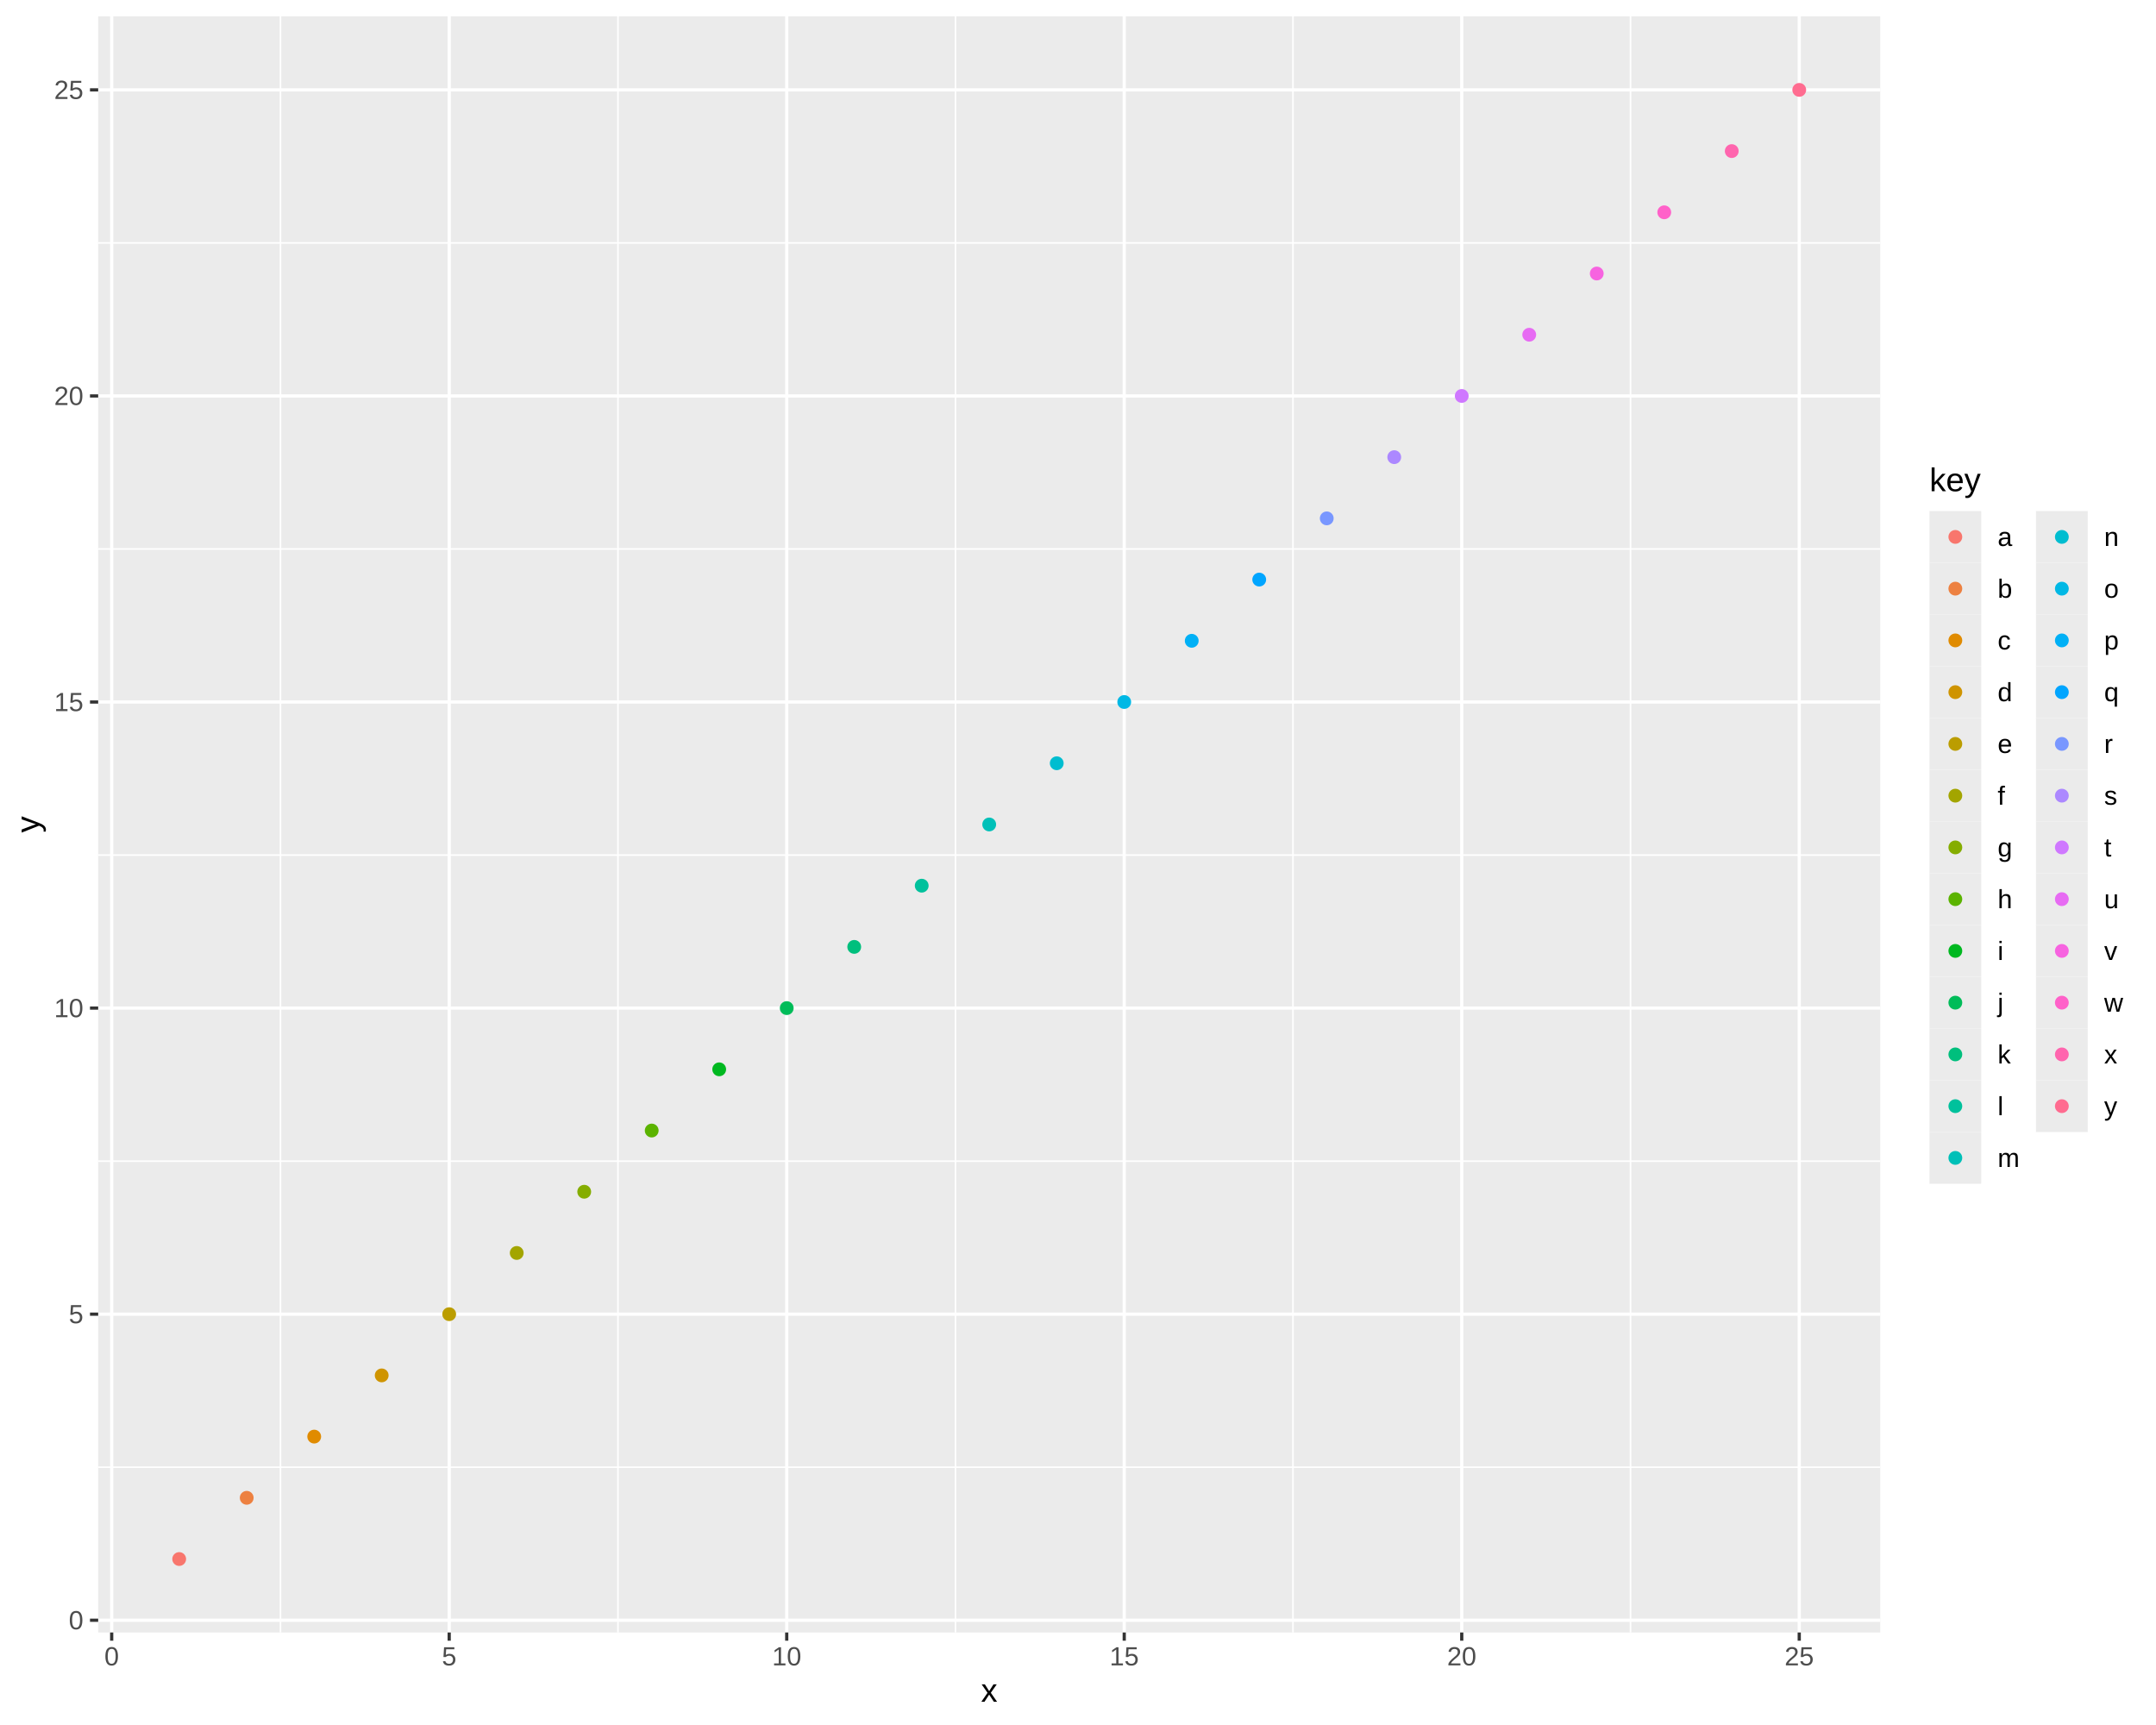
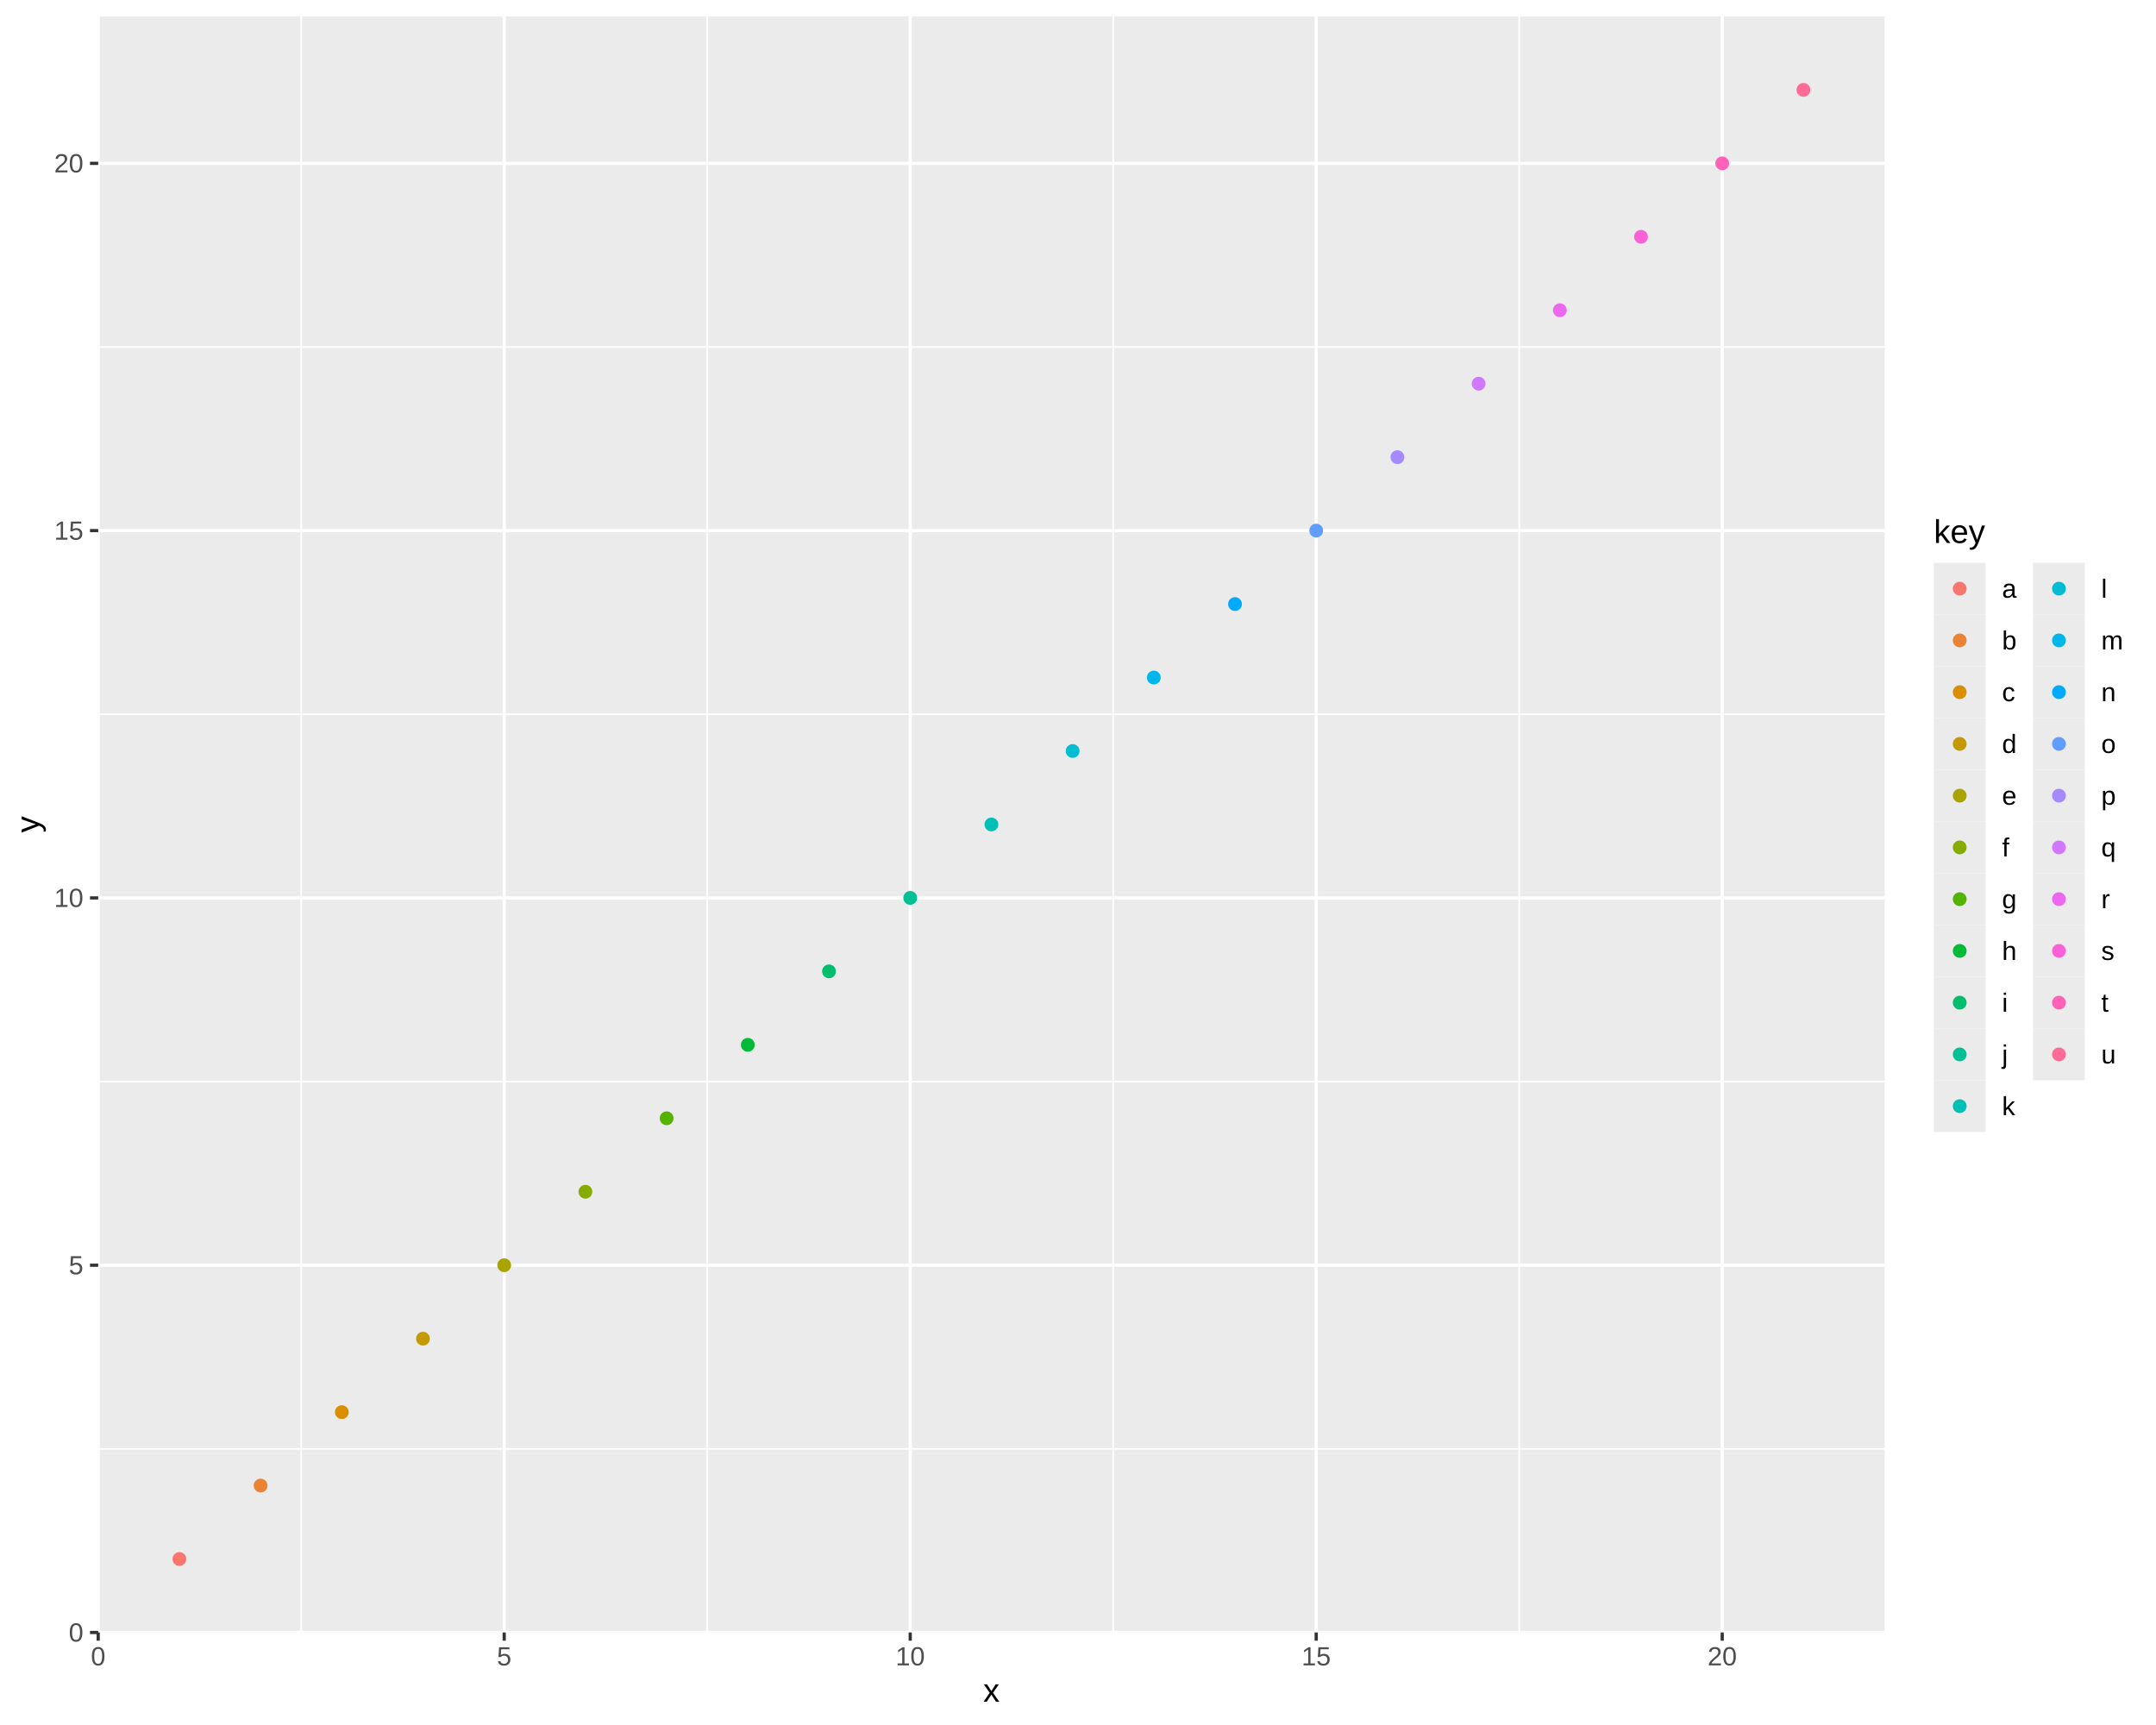
<svg xmlns="http://www.w3.org/2000/svg" width="720.00pt" height="576.00pt" viewBox="0 0 720.00 576.00" stroke-linecap="round" stroke-linejoin="round" stroke-miterlimit="10.00">
  <defs>
    <clipPath id="cpMC4wMHw3MjAuMDB8MC4wMHw1NzYuMDA=">
      <rect x="0.00" y="0.00" width="720.00" height="576.00" />
    </clipPath>
  </defs>
  <g clip-path="url(#cpMC4wMHw3MjAuMDB8MC4wMHw1NzYuMDA=)">
    <rect x="0.00" y="0.00" width="720.00" height="576.00" style="stroke-width: 1.07; stroke: #FFFFFF; fill: #FFFFFF;" />
  </g>
  <defs>
-     <clipPath id="cpMzIuNzl8NjI3LjkxfDUuNDh8NTQ1LjEx">
-       <rect x="32.79" y="5.48" width="595.12" height="539.63" />
+     <clipPath id="cpMzIuNzl8NjI5LjM4fDUuNDh8NTQ1LjEx">
+       <rect x="32.79" y="5.48" width="596.58" height="539.63" />
    </clipPath>
  </defs>
-   <g clip-path="url(#cpMzIuNzl8NjI3LjkxfDUuNDh8NTQ1LjEx)">
-     <rect x="32.79" y="5.48" width="595.12" height="539.63" style="stroke-width: 1.07; stroke: none; fill: #EBEBEB;" />
-     <polyline points="32.79,489.92 627.91,489.92 " style="stroke-width: 0.53; stroke: #FFFFFF; stroke-linecap: butt; fill: none;" />
-     <polyline points="32.79,387.72 627.91,387.72 " style="stroke-width: 0.53; stroke: #FFFFFF; stroke-linecap: butt; fill: none;" />
-     <polyline points="32.79,285.52 627.91,285.52 " style="stroke-width: 0.53; stroke: #FFFFFF; stroke-linecap: butt; fill: none;" />
-     <polyline points="32.79,183.31 627.91,183.31 " style="stroke-width: 0.53; stroke: #FFFFFF; stroke-linecap: butt; fill: none;" />
-     <polyline points="32.79,81.11 627.91,81.11 " style="stroke-width: 0.53; stroke: #FFFFFF; stroke-linecap: butt; fill: none;" />
-     <polyline points="93.66,545.11 93.66,5.48 " style="stroke-width: 0.53; stroke: #FFFFFF; stroke-linecap: butt; fill: none;" />
-     <polyline points="206.37,545.11 206.37,5.48 " style="stroke-width: 0.53; stroke: #FFFFFF; stroke-linecap: butt; fill: none;" />
-     <polyline points="319.08,545.11 319.08,5.48 " style="stroke-width: 0.53; stroke: #FFFFFF; stroke-linecap: butt; fill: none;" />
-     <polyline points="431.79,545.11 431.79,5.48 " style="stroke-width: 0.53; stroke: #FFFFFF; stroke-linecap: butt; fill: none;" />
-     <polyline points="544.51,545.11 544.51,5.48 " style="stroke-width: 0.53; stroke: #FFFFFF; stroke-linecap: butt; fill: none;" />
-     <polyline points="32.79,541.02 627.91,541.02 " style="stroke-width: 1.07; stroke: #FFFFFF; stroke-linecap: butt; fill: none;" />
-     <polyline points="32.79,438.82 627.91,438.82 " style="stroke-width: 1.07; stroke: #FFFFFF; stroke-linecap: butt; fill: none;" />
-     <polyline points="32.79,336.62 627.91,336.62 " style="stroke-width: 1.07; stroke: #FFFFFF; stroke-linecap: butt; fill: none;" />
-     <polyline points="32.79,234.41 627.91,234.41 " style="stroke-width: 1.07; stroke: #FFFFFF; stroke-linecap: butt; fill: none;" />
-     <polyline points="32.79,132.21 627.91,132.21 " style="stroke-width: 1.07; stroke: #FFFFFF; stroke-linecap: butt; fill: none;" />
-     <polyline points="32.79,30.01 627.91,30.01 " style="stroke-width: 1.07; stroke: #FFFFFF; stroke-linecap: butt; fill: none;" />
-     <polyline points="37.30,545.11 37.30,5.48 " style="stroke-width: 1.07; stroke: #FFFFFF; stroke-linecap: butt; fill: none;" />
-     <polyline points="150.01,545.11 150.01,5.48 " style="stroke-width: 1.07; stroke: #FFFFFF; stroke-linecap: butt; fill: none;" />
-     <polyline points="262.73,545.11 262.73,5.48 " style="stroke-width: 1.07; stroke: #FFFFFF; stroke-linecap: butt; fill: none;" />
-     <polyline points="375.44,545.11 375.44,5.48 " style="stroke-width: 1.07; stroke: #FFFFFF; stroke-linecap: butt; fill: none;" />
-     <polyline points="488.15,545.11 488.15,5.48 " style="stroke-width: 1.07; stroke: #FFFFFF; stroke-linecap: butt; fill: none;" />
-     <polyline points="600.86,545.11 600.86,5.48 " style="stroke-width: 1.07; stroke: #FFFFFF; stroke-linecap: butt; fill: none;" />
-     <circle cx="59.84" cy="520.58" r="1.95" style="stroke-width: 0.71; stroke: #F8766D; fill: #F8766D;" />
-     <circle cx="82.39" cy="500.14" r="1.95" style="stroke-width: 0.71; stroke: #ED8141; fill: #ED8141;" />
-     <circle cx="104.93" cy="479.70" r="1.95" style="stroke-width: 0.71; stroke: #E08B00; fill: #E08B00;" />
-     <circle cx="127.47" cy="459.26" r="1.95" style="stroke-width: 0.71; stroke: #CF9400; fill: #CF9400;" />
-     <circle cx="150.01" cy="438.82" r="1.95" style="stroke-width: 0.71; stroke: #BB9D00; fill: #BB9D00;" />
-     <circle cx="172.56" cy="418.38" r="1.95" style="stroke-width: 0.71; stroke: #A3A500; fill: #A3A500;" />
-     <circle cx="195.10" cy="397.94" r="1.95" style="stroke-width: 0.71; stroke: #85AD00; fill: #85AD00;" />
-     <circle cx="217.64" cy="377.50" r="1.95" style="stroke-width: 0.71; stroke: #5BB300; fill: #5BB300;" />
-     <circle cx="240.18" cy="357.06" r="1.95" style="stroke-width: 0.71; stroke: #00B820; fill: #00B820;" />
-     <circle cx="262.73" cy="336.62" r="1.95" style="stroke-width: 0.71; stroke: #00BC59; fill: #00BC59;" />
-     <circle cx="285.27" cy="316.18" r="1.95" style="stroke-width: 0.71; stroke: #00BF7D; fill: #00BF7D;" />
-     <circle cx="307.81" cy="295.74" r="1.95" style="stroke-width: 0.71; stroke: #00C19C; fill: #00C19C;" />
-     <circle cx="330.35" cy="275.30" r="1.95" style="stroke-width: 0.71; stroke: #00C0B8; fill: #00C0B8;" />
-     <circle cx="352.90" cy="254.86" r="1.95" style="stroke-width: 0.71; stroke: #00BDD0; fill: #00BDD0;" />
-     <circle cx="375.44" cy="234.41" r="1.95" style="stroke-width: 0.71; stroke: #00B8E5; fill: #00B8E5;" />
-     <circle cx="397.98" cy="213.97" r="1.95" style="stroke-width: 0.71; stroke: #00B0F6; fill: #00B0F6;" />
-     <circle cx="420.52" cy="193.53" r="1.95" style="stroke-width: 0.71; stroke: #00A5FF; fill: #00A5FF;" />
-     <circle cx="443.07" cy="173.09" r="1.95" style="stroke-width: 0.71; stroke: #7997FF; fill: #7997FF;" />
-     <circle cx="465.61" cy="152.65" r="1.95" style="stroke-width: 0.71; stroke: #AC88FF; fill: #AC88FF;" />
-     <circle cx="488.15" cy="132.21" r="1.95" style="stroke-width: 0.71; stroke: #CF78FF; fill: #CF78FF;" />
-     <circle cx="510.69" cy="111.77" r="1.95" style="stroke-width: 0.71; stroke: #E76BF3; fill: #E76BF3;" />
-     <circle cx="533.24" cy="91.33" r="1.95" style="stroke-width: 0.71; stroke: #F763E0; fill: #F763E0;" />
-     <circle cx="555.78" cy="70.89" r="1.95" style="stroke-width: 0.71; stroke: #FF61C9; fill: #FF61C9;" />
-     <circle cx="578.32" cy="50.45" r="1.95" style="stroke-width: 0.71; stroke: #FF65AE; fill: #FF65AE;" />
-     <circle cx="600.86" cy="30.01" r="1.95" style="stroke-width: 0.71; stroke: #FF6C90; fill: #FF6C90;" />
+   <g clip-path="url(#cpMzIuNzl8NjI5LjM4fDUuNDh8NTQ1LjEx)">
+     <rect x="32.79" y="5.48" width="596.58" height="539.63" style="stroke-width: 1.07; stroke: none; fill: #EBEBEB;" />
+     <polyline points="32.79,483.79 629.38,483.79 " style="stroke-width: 0.53; stroke: #FFFFFF; stroke-linecap: butt; fill: none;" />
+     <polyline points="32.79,361.15 629.38,361.15 " style="stroke-width: 0.53; stroke: #FFFFFF; stroke-linecap: butt; fill: none;" />
+     <polyline points="32.79,238.50 629.38,238.50 " style="stroke-width: 0.53; stroke: #FFFFFF; stroke-linecap: butt; fill: none;" />
+     <polyline points="32.79,115.86 629.38,115.86 " style="stroke-width: 0.53; stroke: #FFFFFF; stroke-linecap: butt; fill: none;" />
+     <polyline points="100.59,545.11 100.59,5.48 " style="stroke-width: 0.53; stroke: #FFFFFF; stroke-linecap: butt; fill: none;" />
+     <polyline points="236.17,545.11 236.17,5.48 " style="stroke-width: 0.53; stroke: #FFFFFF; stroke-linecap: butt; fill: none;" />
+     <polyline points="371.76,545.11 371.76,5.48 " style="stroke-width: 0.53; stroke: #FFFFFF; stroke-linecap: butt; fill: none;" />
+     <polyline points="507.35,545.11 507.35,5.48 " style="stroke-width: 0.53; stroke: #FFFFFF; stroke-linecap: butt; fill: none;" />
+     <polyline points="32.79,545.11 629.38,545.11 " style="stroke-width: 1.07; stroke: #FFFFFF; stroke-linecap: butt; fill: none;" />
+     <polyline points="32.79,422.47 629.38,422.47 " style="stroke-width: 1.07; stroke: #FFFFFF; stroke-linecap: butt; fill: none;" />
+     <polyline points="32.79,299.82 629.38,299.82 " style="stroke-width: 1.07; stroke: #FFFFFF; stroke-linecap: butt; fill: none;" />
+     <polyline points="32.79,177.18 629.38,177.18 " style="stroke-width: 1.07; stroke: #FFFFFF; stroke-linecap: butt; fill: none;" />
+     <polyline points="32.79,54.54 629.38,54.54 " style="stroke-width: 1.07; stroke: #FFFFFF; stroke-linecap: butt; fill: none;" />
+     <polyline points="32.79,545.11 32.79,5.48 " style="stroke-width: 1.07; stroke: #FFFFFF; stroke-linecap: butt; fill: none;" />
+     <polyline points="168.38,545.11 168.38,5.48 " style="stroke-width: 1.07; stroke: #FFFFFF; stroke-linecap: butt; fill: none;" />
+     <polyline points="303.97,545.11 303.97,5.48 " style="stroke-width: 1.07; stroke: #FFFFFF; stroke-linecap: butt; fill: none;" />
+     <polyline points="439.55,545.11 439.55,5.48 " style="stroke-width: 1.07; stroke: #FFFFFF; stroke-linecap: butt; fill: none;" />
+     <polyline points="575.14,545.11 575.14,5.48 " style="stroke-width: 1.07; stroke: #FFFFFF; stroke-linecap: butt; fill: none;" />
+     <circle cx="59.91" cy="520.58" r="1.95" style="stroke-width: 0.71; stroke: #F8766D; fill: #F8766D;" />
+     <circle cx="87.03" cy="496.05" r="1.95" style="stroke-width: 0.71; stroke: #EB8335; fill: #EB8335;" />
+     <circle cx="114.15" cy="471.53" r="1.95" style="stroke-width: 0.71; stroke: #DA8F00; fill: #DA8F00;" />
+     <circle cx="141.26" cy="447.00" r="1.95" style="stroke-width: 0.71; stroke: #C49A00; fill: #C49A00;" />
+     <circle cx="168.38" cy="422.47" r="1.95" style="stroke-width: 0.71; stroke: #A9A400; fill: #A9A400;" />
+     <circle cx="195.50" cy="397.94" r="1.95" style="stroke-width: 0.71; stroke: #86AC00; fill: #86AC00;" />
+     <circle cx="222.62" cy="373.41" r="1.95" style="stroke-width: 0.71; stroke: #53B400; fill: #53B400;" />
+     <circle cx="249.73" cy="348.88" r="1.95" style="stroke-width: 0.71; stroke: #00BA38; fill: #00BA38;" />
+     <circle cx="276.85" cy="324.35" r="1.95" style="stroke-width: 0.71; stroke: #00BE6D; fill: #00BE6D;" />
+     <circle cx="303.97" cy="299.82" r="1.95" style="stroke-width: 0.71; stroke: #00C094; fill: #00C094;" />
+     <circle cx="331.08" cy="275.30" r="1.95" style="stroke-width: 0.71; stroke: #00C0B5; fill: #00C0B5;" />
+     <circle cx="358.20" cy="250.77" r="1.95" style="stroke-width: 0.71; stroke: #00BDD2; fill: #00BDD2;" />
+     <circle cx="385.32" cy="226.24" r="1.95" style="stroke-width: 0.71; stroke: #00B6EB; fill: #00B6EB;" />
+     <circle cx="412.44" cy="201.71" r="1.95" style="stroke-width: 0.71; stroke: #00ABFD; fill: #00ABFD;" />
+     <circle cx="439.55" cy="177.18" r="1.95" style="stroke-width: 0.71; stroke: #619CFF; fill: #619CFF;" />
+     <circle cx="466.67" cy="152.65" r="1.95" style="stroke-width: 0.71; stroke: #A58AFF; fill: #A58AFF;" />
+     <circle cx="493.79" cy="128.12" r="1.95" style="stroke-width: 0.71; stroke: #D078FF; fill: #D078FF;" />
+     <circle cx="520.91" cy="103.59" r="1.95" style="stroke-width: 0.71; stroke: #EC69EF; fill: #EC69EF;" />
+     <circle cx="548.02" cy="79.07" r="1.95" style="stroke-width: 0.71; stroke: #FB61D7; fill: #FB61D7;" />
+     <circle cx="575.14" cy="54.54" r="1.95" style="stroke-width: 0.71; stroke: #FF63B9; fill: #FF63B9;" />
+     <circle cx="602.26" cy="30.01" r="1.95" style="stroke-width: 0.71; stroke: #FF6B96; fill: #FF6B96;" />
  </g>
-   <polyline points="37.30,547.85 37.30,545.11 " style="stroke-width: 1.07; stroke: #333333; stroke-linecap: butt; fill: none;" />
-   <polyline points="150.01,547.85 150.01,545.11 " style="stroke-width: 1.07; stroke: #333333; stroke-linecap: butt; fill: none;" />
-   <polyline points="262.73,547.85 262.73,545.11 " style="stroke-width: 1.07; stroke: #333333; stroke-linecap: butt; fill: none;" />
-   <polyline points="375.44,547.85 375.44,545.11 " style="stroke-width: 1.07; stroke: #333333; stroke-linecap: butt; fill: none;" />
-   <polyline points="488.15,547.85 488.15,545.11 " style="stroke-width: 1.07; stroke: #333333; stroke-linecap: butt; fill: none;" />
-   <polyline points="600.86,547.85 600.86,545.11 " style="stroke-width: 1.07; stroke: #333333; stroke-linecap: butt; fill: none;" />
-   <text x="37.30" y="556.10" text-anchor="middle" style="font-size: 8.80px; fill: #4D4D4D; font-family: &quot;Liberation Sans&quot;, Arial, Helvetica, sans-serif;" textLength="4.89px" lengthAdjust="spacingAndGlyphs">0</text>
-   <text x="150.01" y="556.10" text-anchor="middle" style="font-size: 8.80px; fill: #4D4D4D; font-family: &quot;Liberation Sans&quot;, Arial, Helvetica, sans-serif;" textLength="4.89px" lengthAdjust="spacingAndGlyphs">5</text>
-   <text x="262.73" y="556.10" text-anchor="middle" style="font-size: 8.80px; fill: #4D4D4D; font-family: &quot;Liberation Sans&quot;, Arial, Helvetica, sans-serif;" textLength="9.79px" lengthAdjust="spacingAndGlyphs">10</text>
-   <text x="375.44" y="556.10" text-anchor="middle" style="font-size: 8.80px; fill: #4D4D4D; font-family: &quot;Liberation Sans&quot;, Arial, Helvetica, sans-serif;" textLength="9.79px" lengthAdjust="spacingAndGlyphs">15</text>
-   <text x="488.15" y="556.10" text-anchor="middle" style="font-size: 8.80px; fill: #4D4D4D; font-family: &quot;Liberation Sans&quot;, Arial, Helvetica, sans-serif;" textLength="9.79px" lengthAdjust="spacingAndGlyphs">20</text>
-   <text x="600.86" y="556.10" text-anchor="middle" style="font-size: 8.80px; fill: #4D4D4D; font-family: &quot;Liberation Sans&quot;, Arial, Helvetica, sans-serif;" textLength="9.79px" lengthAdjust="spacingAndGlyphs">25</text>
-   <text x="27.86" y="544.05" text-anchor="end" style="font-size: 8.80px; fill: #4D4D4D; font-family: &quot;Liberation Sans&quot;, Arial, Helvetica, sans-serif;" textLength="4.89px" lengthAdjust="spacingAndGlyphs">0</text>
-   <text x="27.86" y="441.85" text-anchor="end" style="font-size: 8.80px; fill: #4D4D4D; font-family: &quot;Liberation Sans&quot;, Arial, Helvetica, sans-serif;" textLength="4.89px" lengthAdjust="spacingAndGlyphs">5</text>
-   <text x="27.86" y="339.65" text-anchor="end" style="font-size: 8.80px; fill: #4D4D4D; font-family: &quot;Liberation Sans&quot;, Arial, Helvetica, sans-serif;" textLength="9.79px" lengthAdjust="spacingAndGlyphs">10</text>
-   <text x="27.86" y="237.44" text-anchor="end" style="font-size: 8.80px; fill: #4D4D4D; font-family: &quot;Liberation Sans&quot;, Arial, Helvetica, sans-serif;" textLength="9.79px" lengthAdjust="spacingAndGlyphs">15</text>
-   <text x="27.86" y="135.24" text-anchor="end" style="font-size: 8.80px; fill: #4D4D4D; font-family: &quot;Liberation Sans&quot;, Arial, Helvetica, sans-serif;" textLength="9.79px" lengthAdjust="spacingAndGlyphs">20</text>
-   <text x="27.86" y="33.04" text-anchor="end" style="font-size: 8.80px; fill: #4D4D4D; font-family: &quot;Liberation Sans&quot;, Arial, Helvetica, sans-serif;" textLength="9.79px" lengthAdjust="spacingAndGlyphs">25</text>
-   <polyline points="30.05,541.02 32.79,541.02 " style="stroke-width: 1.07; stroke: #333333; stroke-linecap: butt; fill: none;" />
-   <polyline points="30.05,438.82 32.79,438.82 " style="stroke-width: 1.07; stroke: #333333; stroke-linecap: butt; fill: none;" />
-   <polyline points="30.05,336.62 32.79,336.62 " style="stroke-width: 1.07; stroke: #333333; stroke-linecap: butt; fill: none;" />
-   <polyline points="30.05,234.41 32.79,234.41 " style="stroke-width: 1.07; stroke: #333333; stroke-linecap: butt; fill: none;" />
-   <polyline points="30.05,132.21 32.79,132.21 " style="stroke-width: 1.07; stroke: #333333; stroke-linecap: butt; fill: none;" />
-   <polyline points="30.05,30.01 32.79,30.01 " style="stroke-width: 1.07; stroke: #333333; stroke-linecap: butt; fill: none;" />
-   <text x="330.35" y="568.24" text-anchor="middle" style="font-size: 11.00px; font-family: &quot;Liberation Sans&quot;, Arial, Helvetica, sans-serif;" textLength="5.50px" lengthAdjust="spacingAndGlyphs">x</text>
+   <polyline points="32.79,547.85 32.79,545.11 " style="stroke-width: 1.07; stroke: #333333; stroke-linecap: butt; fill: none;" />
+   <polyline points="168.38,547.85 168.38,545.11 " style="stroke-width: 1.07; stroke: #333333; stroke-linecap: butt; fill: none;" />
+   <polyline points="303.97,547.85 303.97,545.11 " style="stroke-width: 1.07; stroke: #333333; stroke-linecap: butt; fill: none;" />
+   <polyline points="439.55,547.85 439.55,545.11 " style="stroke-width: 1.07; stroke: #333333; stroke-linecap: butt; fill: none;" />
+   <polyline points="575.14,547.85 575.14,545.11 " style="stroke-width: 1.07; stroke: #333333; stroke-linecap: butt; fill: none;" />
+   <text x="32.79" y="556.10" text-anchor="middle" style="font-size: 8.80px; fill: #4D4D4D; font-family: &quot;Liberation Sans&quot;, Arial, Helvetica, sans-serif;" textLength="4.89px" lengthAdjust="spacingAndGlyphs">0</text>
+   <text x="168.38" y="556.10" text-anchor="middle" style="font-size: 8.80px; fill: #4D4D4D; font-family: &quot;Liberation Sans&quot;, Arial, Helvetica, sans-serif;" textLength="4.89px" lengthAdjust="spacingAndGlyphs">5</text>
+   <text x="303.97" y="556.10" text-anchor="middle" style="font-size: 8.80px; fill: #4D4D4D; font-family: &quot;Liberation Sans&quot;, Arial, Helvetica, sans-serif;" textLength="9.79px" lengthAdjust="spacingAndGlyphs">10</text>
+   <text x="439.55" y="556.10" text-anchor="middle" style="font-size: 8.80px; fill: #4D4D4D; font-family: &quot;Liberation Sans&quot;, Arial, Helvetica, sans-serif;" textLength="9.79px" lengthAdjust="spacingAndGlyphs">15</text>
+   <text x="575.14" y="556.10" text-anchor="middle" style="font-size: 8.80px; fill: #4D4D4D; font-family: &quot;Liberation Sans&quot;, Arial, Helvetica, sans-serif;" textLength="9.79px" lengthAdjust="spacingAndGlyphs">20</text>
+   <text x="27.86" y="548.14" text-anchor="end" style="font-size: 8.80px; fill: #4D4D4D; font-family: &quot;Liberation Sans&quot;, Arial, Helvetica, sans-serif;" textLength="4.89px" lengthAdjust="spacingAndGlyphs">0</text>
+   <text x="27.86" y="425.50" text-anchor="end" style="font-size: 8.80px; fill: #4D4D4D; font-family: &quot;Liberation Sans&quot;, Arial, Helvetica, sans-serif;" textLength="4.89px" lengthAdjust="spacingAndGlyphs">5</text>
+   <text x="27.86" y="302.85" text-anchor="end" style="font-size: 8.80px; fill: #4D4D4D; font-family: &quot;Liberation Sans&quot;, Arial, Helvetica, sans-serif;" textLength="9.79px" lengthAdjust="spacingAndGlyphs">10</text>
+   <text x="27.86" y="180.21" text-anchor="end" style="font-size: 8.80px; fill: #4D4D4D; font-family: &quot;Liberation Sans&quot;, Arial, Helvetica, sans-serif;" textLength="9.79px" lengthAdjust="spacingAndGlyphs">15</text>
+   <text x="27.86" y="57.57" text-anchor="end" style="font-size: 8.80px; fill: #4D4D4D; font-family: &quot;Liberation Sans&quot;, Arial, Helvetica, sans-serif;" textLength="9.79px" lengthAdjust="spacingAndGlyphs">20</text>
+   <polyline points="30.05,545.11 32.79,545.11 " style="stroke-width: 1.07; stroke: #333333; stroke-linecap: butt; fill: none;" />
+   <polyline points="30.05,422.47 32.79,422.47 " style="stroke-width: 1.07; stroke: #333333; stroke-linecap: butt; fill: none;" />
+   <polyline points="30.05,299.82 32.79,299.82 " style="stroke-width: 1.07; stroke: #333333; stroke-linecap: butt; fill: none;" />
+   <polyline points="30.05,177.18 32.79,177.18 " style="stroke-width: 1.07; stroke: #333333; stroke-linecap: butt; fill: none;" />
+   <polyline points="30.05,54.54 32.79,54.54 " style="stroke-width: 1.07; stroke: #333333; stroke-linecap: butt; fill: none;" />
+   <text x="331.08" y="568.24" text-anchor="middle" style="font-size: 11.00px; font-family: &quot;Liberation Sans&quot;, Arial, Helvetica, sans-serif;" textLength="5.50px" lengthAdjust="spacingAndGlyphs">x</text>
  <text transform="translate(13.05,275.30) rotate(-90)" text-anchor="middle" style="font-size: 11.00px; font-family: &quot;Liberation Sans&quot;, Arial, Helvetica, sans-serif;" textLength="5.50px" lengthAdjust="spacingAndGlyphs">y</text>
-   <rect x="638.87" y="149.83" width="75.65" height="250.93" style="stroke-width: 1.07; stroke: none; fill: #FFFFFF;" />
-   <text x="644.35" y="164.02" style="font-size: 11.00px; font-family: &quot;Liberation Sans&quot;, Arial, Helvetica, sans-serif;" textLength="17.13px" lengthAdjust="spacingAndGlyphs">key</text>
-   <rect x="644.35" y="170.64" width="17.28" height="17.28" style="stroke-width: 1.07; stroke: none; fill: #EBEBEB;" />
-   <circle cx="652.99" cy="179.28" r="1.95" style="stroke-width: 0.71; stroke: #F8766D; fill: #F8766D;" />
-   <rect x="644.35" y="187.92" width="17.28" height="17.28" style="stroke-width: 1.07; stroke: none; fill: #EBEBEB;" />
-   <circle cx="652.99" cy="196.56" r="1.95" style="stroke-width: 0.71; stroke: #ED8141; fill: #ED8141;" />
-   <rect x="644.35" y="205.20" width="17.28" height="17.28" style="stroke-width: 1.07; stroke: none; fill: #EBEBEB;" />
-   <circle cx="652.99" cy="213.84" r="1.95" style="stroke-width: 0.71; stroke: #E08B00; fill: #E08B00;" />
-   <rect x="644.35" y="222.48" width="17.28" height="17.28" style="stroke-width: 1.07; stroke: none; fill: #EBEBEB;" />
-   <circle cx="652.99" cy="231.12" r="1.95" style="stroke-width: 0.71; stroke: #CF9400; fill: #CF9400;" />
-   <rect x="644.35" y="239.76" width="17.28" height="17.28" style="stroke-width: 1.07; stroke: none; fill: #EBEBEB;" />
-   <circle cx="652.99" cy="248.40" r="1.95" style="stroke-width: 0.71; stroke: #BB9D00; fill: #BB9D00;" />
-   <rect x="644.35" y="257.04" width="17.28" height="17.28" style="stroke-width: 1.07; stroke: none; fill: #EBEBEB;" />
-   <circle cx="652.99" cy="265.68" r="1.95" style="stroke-width: 0.71; stroke: #A3A500; fill: #A3A500;" />
-   <rect x="644.35" y="274.32" width="17.28" height="17.28" style="stroke-width: 1.07; stroke: none; fill: #EBEBEB;" />
-   <circle cx="652.99" cy="282.96" r="1.95" style="stroke-width: 0.71; stroke: #85AD00; fill: #85AD00;" />
-   <rect x="644.35" y="291.60" width="17.28" height="17.28" style="stroke-width: 1.07; stroke: none; fill: #EBEBEB;" />
-   <circle cx="652.99" cy="300.24" r="1.95" style="stroke-width: 0.71; stroke: #5BB300; fill: #5BB300;" />
-   <rect x="644.35" y="308.88" width="17.28" height="17.28" style="stroke-width: 1.07; stroke: none; fill: #EBEBEB;" />
-   <circle cx="652.99" cy="317.52" r="1.95" style="stroke-width: 0.71; stroke: #00B820; fill: #00B820;" />
-   <rect x="644.35" y="326.16" width="17.28" height="17.28" style="stroke-width: 1.07; stroke: none; fill: #EBEBEB;" />
-   <circle cx="652.99" cy="334.80" r="1.95" style="stroke-width: 0.71; stroke: #00BC59; fill: #00BC59;" />
-   <rect x="644.35" y="343.44" width="17.28" height="17.28" style="stroke-width: 1.07; stroke: none; fill: #EBEBEB;" />
-   <circle cx="652.99" cy="352.08" r="1.95" style="stroke-width: 0.71; stroke: #00BF7D; fill: #00BF7D;" />
-   <rect x="644.35" y="360.72" width="17.28" height="17.28" style="stroke-width: 1.07; stroke: none; fill: #EBEBEB;" />
-   <circle cx="652.99" cy="369.36" r="1.95" style="stroke-width: 0.71; stroke: #00C19C; fill: #00C19C;" />
-   <rect x="644.35" y="378.00" width="17.28" height="17.28" style="stroke-width: 1.07; stroke: none; fill: #EBEBEB;" />
-   <circle cx="652.99" cy="386.64" r="1.95" style="stroke-width: 0.71; stroke: #00C0B8; fill: #00C0B8;" />
-   <rect x="679.92" y="170.64" width="17.28" height="17.28" style="stroke-width: 1.07; stroke: none; fill: #EBEBEB;" />
-   <circle cx="688.56" cy="179.28" r="1.95" style="stroke-width: 0.71; stroke: #00BDD0; fill: #00BDD0;" />
-   <rect x="679.92" y="187.92" width="17.28" height="17.28" style="stroke-width: 1.07; stroke: none; fill: #EBEBEB;" />
-   <circle cx="688.56" cy="196.56" r="1.95" style="stroke-width: 0.71; stroke: #00B8E5; fill: #00B8E5;" />
-   <rect x="679.92" y="205.20" width="17.28" height="17.28" style="stroke-width: 1.07; stroke: none; fill: #EBEBEB;" />
-   <circle cx="688.56" cy="213.84" r="1.95" style="stroke-width: 0.71; stroke: #00B0F6; fill: #00B0F6;" />
-   <rect x="679.92" y="222.48" width="17.28" height="17.28" style="stroke-width: 1.07; stroke: none; fill: #EBEBEB;" />
-   <circle cx="688.56" cy="231.12" r="1.95" style="stroke-width: 0.71; stroke: #00A5FF; fill: #00A5FF;" />
-   <rect x="679.92" y="239.76" width="17.28" height="17.28" style="stroke-width: 1.07; stroke: none; fill: #EBEBEB;" />
-   <circle cx="688.56" cy="248.40" r="1.95" style="stroke-width: 0.71; stroke: #7997FF; fill: #7997FF;" />
-   <rect x="679.92" y="257.04" width="17.28" height="17.28" style="stroke-width: 1.07; stroke: none; fill: #EBEBEB;" />
-   <circle cx="688.56" cy="265.68" r="1.95" style="stroke-width: 0.71; stroke: #AC88FF; fill: #AC88FF;" />
-   <rect x="679.92" y="274.32" width="17.28" height="17.28" style="stroke-width: 1.07; stroke: none; fill: #EBEBEB;" />
-   <circle cx="688.56" cy="282.96" r="1.95" style="stroke-width: 0.71; stroke: #CF78FF; fill: #CF78FF;" />
-   <rect x="679.92" y="291.60" width="17.28" height="17.28" style="stroke-width: 1.07; stroke: none; fill: #EBEBEB;" />
-   <circle cx="688.56" cy="300.24" r="1.95" style="stroke-width: 0.71; stroke: #E76BF3; fill: #E76BF3;" />
-   <rect x="679.92" y="308.88" width="17.28" height="17.28" style="stroke-width: 1.07; stroke: none; fill: #EBEBEB;" />
-   <circle cx="688.56" cy="317.52" r="1.95" style="stroke-width: 0.71; stroke: #F763E0; fill: #F763E0;" />
-   <rect x="679.92" y="326.16" width="17.28" height="17.28" style="stroke-width: 1.07; stroke: none; fill: #EBEBEB;" />
-   <circle cx="688.56" cy="334.80" r="1.95" style="stroke-width: 0.71; stroke: #FF61C9; fill: #FF61C9;" />
-   <rect x="679.92" y="343.44" width="17.28" height="17.28" style="stroke-width: 1.07; stroke: none; fill: #EBEBEB;" />
-   <circle cx="688.56" cy="352.08" r="1.95" style="stroke-width: 0.71; stroke: #FF65AE; fill: #FF65AE;" />
-   <rect x="679.92" y="360.72" width="17.28" height="17.28" style="stroke-width: 1.07; stroke: none; fill: #EBEBEB;" />
-   <circle cx="688.56" cy="369.36" r="1.95" style="stroke-width: 0.71; stroke: #FF6C90; fill: #FF6C90;" />
-   <text x="667.11" y="182.31" style="font-size: 8.80px; font-family: &quot;Liberation Sans&quot;, Arial, Helvetica, sans-serif;" textLength="4.89px" lengthAdjust="spacingAndGlyphs">a</text>
-   <text x="667.11" y="199.59" style="font-size: 8.80px; font-family: &quot;Liberation Sans&quot;, Arial, Helvetica, sans-serif;" textLength="4.89px" lengthAdjust="spacingAndGlyphs">b</text>
-   <text x="667.11" y="216.87" style="font-size: 8.80px; font-family: &quot;Liberation Sans&quot;, Arial, Helvetica, sans-serif;" textLength="4.40px" lengthAdjust="spacingAndGlyphs">c</text>
-   <text x="667.11" y="234.15" style="font-size: 8.80px; font-family: &quot;Liberation Sans&quot;, Arial, Helvetica, sans-serif;" textLength="4.89px" lengthAdjust="spacingAndGlyphs">d</text>
-   <text x="667.11" y="251.43" style="font-size: 8.80px; font-family: &quot;Liberation Sans&quot;, Arial, Helvetica, sans-serif;" textLength="4.89px" lengthAdjust="spacingAndGlyphs">e</text>
-   <text x="667.11" y="268.71" style="font-size: 8.80px; font-family: &quot;Liberation Sans&quot;, Arial, Helvetica, sans-serif;" textLength="2.44px" lengthAdjust="spacingAndGlyphs">f</text>
-   <text x="667.11" y="285.99" style="font-size: 8.80px; font-family: &quot;Liberation Sans&quot;, Arial, Helvetica, sans-serif;" textLength="4.89px" lengthAdjust="spacingAndGlyphs">g</text>
-   <text x="667.11" y="303.27" style="font-size: 8.80px; font-family: &quot;Liberation Sans&quot;, Arial, Helvetica, sans-serif;" textLength="4.89px" lengthAdjust="spacingAndGlyphs">h</text>
-   <text x="667.11" y="320.55" style="font-size: 8.80px; font-family: &quot;Liberation Sans&quot;, Arial, Helvetica, sans-serif;" textLength="1.95px" lengthAdjust="spacingAndGlyphs">i</text>
-   <text x="667.11" y="337.83" style="font-size: 8.80px; font-family: &quot;Liberation Sans&quot;, Arial, Helvetica, sans-serif;" textLength="1.95px" lengthAdjust="spacingAndGlyphs">j</text>
-   <text x="667.11" y="355.11" style="font-size: 8.80px; font-family: &quot;Liberation Sans&quot;, Arial, Helvetica, sans-serif;" textLength="4.40px" lengthAdjust="spacingAndGlyphs">k</text>
-   <text x="667.11" y="372.39" style="font-size: 8.80px; font-family: &quot;Liberation Sans&quot;, Arial, Helvetica, sans-serif;" textLength="1.95px" lengthAdjust="spacingAndGlyphs">l</text>
-   <text x="667.11" y="389.67" style="font-size: 8.80px; font-family: &quot;Liberation Sans&quot;, Arial, Helvetica, sans-serif;" textLength="7.33px" lengthAdjust="spacingAndGlyphs">m</text>
-   <text x="702.68" y="182.31" style="font-size: 8.80px; font-family: &quot;Liberation Sans&quot;, Arial, Helvetica, sans-serif;" textLength="4.89px" lengthAdjust="spacingAndGlyphs">n</text>
-   <text x="702.68" y="199.59" style="font-size: 8.80px; font-family: &quot;Liberation Sans&quot;, Arial, Helvetica, sans-serif;" textLength="4.89px" lengthAdjust="spacingAndGlyphs">o</text>
-   <text x="702.68" y="216.87" style="font-size: 8.80px; font-family: &quot;Liberation Sans&quot;, Arial, Helvetica, sans-serif;" textLength="4.89px" lengthAdjust="spacingAndGlyphs">p</text>
-   <text x="702.68" y="234.15" style="font-size: 8.80px; font-family: &quot;Liberation Sans&quot;, Arial, Helvetica, sans-serif;" textLength="4.89px" lengthAdjust="spacingAndGlyphs">q</text>
-   <text x="702.68" y="251.43" style="font-size: 8.80px; font-family: &quot;Liberation Sans&quot;, Arial, Helvetica, sans-serif;" textLength="2.93px" lengthAdjust="spacingAndGlyphs">r</text>
-   <text x="702.68" y="268.71" style="font-size: 8.80px; font-family: &quot;Liberation Sans&quot;, Arial, Helvetica, sans-serif;" textLength="4.40px" lengthAdjust="spacingAndGlyphs">s</text>
-   <text x="702.68" y="285.99" style="font-size: 8.80px; font-family: &quot;Liberation Sans&quot;, Arial, Helvetica, sans-serif;" textLength="2.44px" lengthAdjust="spacingAndGlyphs">t</text>
-   <text x="702.68" y="303.27" style="font-size: 8.80px; font-family: &quot;Liberation Sans&quot;, Arial, Helvetica, sans-serif;" textLength="4.89px" lengthAdjust="spacingAndGlyphs">u</text>
-   <text x="702.68" y="320.55" style="font-size: 8.80px; font-family: &quot;Liberation Sans&quot;, Arial, Helvetica, sans-serif;" textLength="4.40px" lengthAdjust="spacingAndGlyphs">v</text>
-   <text x="702.68" y="337.83" style="font-size: 8.80px; font-family: &quot;Liberation Sans&quot;, Arial, Helvetica, sans-serif;" textLength="6.36px" lengthAdjust="spacingAndGlyphs">w</text>
-   <text x="702.68" y="355.11" style="font-size: 8.80px; font-family: &quot;Liberation Sans&quot;, Arial, Helvetica, sans-serif;" textLength="4.40px" lengthAdjust="spacingAndGlyphs">x</text>
-   <text x="702.68" y="372.39" style="font-size: 8.80px; font-family: &quot;Liberation Sans&quot;, Arial, Helvetica, sans-serif;" textLength="4.40px" lengthAdjust="spacingAndGlyphs">y</text>
+   <rect x="640.33" y="167.11" width="74.19" height="216.37" style="stroke-width: 1.07; stroke: none; fill: #FFFFFF;" />
+   <text x="645.81" y="181.30" style="font-size: 11.00px; font-family: &quot;Liberation Sans&quot;, Arial, Helvetica, sans-serif;" textLength="17.13px" lengthAdjust="spacingAndGlyphs">key</text>
+   <rect x="645.81" y="187.92" width="17.28" height="17.28" style="stroke-width: 1.07; stroke: none; fill: #EBEBEB;" />
+   <circle cx="654.45" cy="196.56" r="1.95" style="stroke-width: 0.71; stroke: #F8766D; fill: #F8766D;" />
+   <rect x="645.81" y="205.20" width="17.28" height="17.28" style="stroke-width: 1.07; stroke: none; fill: #EBEBEB;" />
+   <circle cx="654.45" cy="213.84" r="1.95" style="stroke-width: 0.71; stroke: #EB8335; fill: #EB8335;" />
+   <rect x="645.81" y="222.48" width="17.28" height="17.28" style="stroke-width: 1.07; stroke: none; fill: #EBEBEB;" />
+   <circle cx="654.45" cy="231.12" r="1.95" style="stroke-width: 0.71; stroke: #DA8F00; fill: #DA8F00;" />
+   <rect x="645.81" y="239.76" width="17.28" height="17.28" style="stroke-width: 1.07; stroke: none; fill: #EBEBEB;" />
+   <circle cx="654.45" cy="248.40" r="1.95" style="stroke-width: 0.71; stroke: #C49A00; fill: #C49A00;" />
+   <rect x="645.81" y="257.04" width="17.28" height="17.28" style="stroke-width: 1.07; stroke: none; fill: #EBEBEB;" />
+   <circle cx="654.45" cy="265.68" r="1.95" style="stroke-width: 0.71; stroke: #A9A400; fill: #A9A400;" />
+   <rect x="645.81" y="274.32" width="17.28" height="17.28" style="stroke-width: 1.07; stroke: none; fill: #EBEBEB;" />
+   <circle cx="654.45" cy="282.96" r="1.95" style="stroke-width: 0.71; stroke: #86AC00; fill: #86AC00;" />
+   <rect x="645.81" y="291.60" width="17.28" height="17.28" style="stroke-width: 1.07; stroke: none; fill: #EBEBEB;" />
+   <circle cx="654.45" cy="300.24" r="1.95" style="stroke-width: 0.71; stroke: #53B400; fill: #53B400;" />
+   <rect x="645.81" y="308.88" width="17.28" height="17.28" style="stroke-width: 1.07; stroke: none; fill: #EBEBEB;" />
+   <circle cx="654.45" cy="317.52" r="1.95" style="stroke-width: 0.71; stroke: #00BA38; fill: #00BA38;" />
+   <rect x="645.81" y="326.16" width="17.28" height="17.28" style="stroke-width: 1.07; stroke: none; fill: #EBEBEB;" />
+   <circle cx="654.45" cy="334.80" r="1.95" style="stroke-width: 0.71; stroke: #00BE6D; fill: #00BE6D;" />
+   <rect x="645.81" y="343.44" width="17.28" height="17.28" style="stroke-width: 1.07; stroke: none; fill: #EBEBEB;" />
+   <circle cx="654.45" cy="352.08" r="1.95" style="stroke-width: 0.71; stroke: #00C094; fill: #00C094;" />
+   <rect x="645.81" y="360.72" width="17.28" height="17.28" style="stroke-width: 1.07; stroke: none; fill: #EBEBEB;" />
+   <circle cx="654.45" cy="369.36" r="1.95" style="stroke-width: 0.71; stroke: #00C0B5; fill: #00C0B5;" />
+   <rect x="678.95" y="187.92" width="17.28" height="17.28" style="stroke-width: 1.07; stroke: none; fill: #EBEBEB;" />
+   <circle cx="687.59" cy="196.56" r="1.95" style="stroke-width: 0.71; stroke: #00BDD2; fill: #00BDD2;" />
+   <rect x="678.95" y="205.20" width="17.28" height="17.28" style="stroke-width: 1.07; stroke: none; fill: #EBEBEB;" />
+   <circle cx="687.59" cy="213.84" r="1.95" style="stroke-width: 0.71; stroke: #00B6EB; fill: #00B6EB;" />
+   <rect x="678.95" y="222.48" width="17.28" height="17.28" style="stroke-width: 1.07; stroke: none; fill: #EBEBEB;" />
+   <circle cx="687.59" cy="231.12" r="1.95" style="stroke-width: 0.71; stroke: #00ABFD; fill: #00ABFD;" />
+   <rect x="678.95" y="239.76" width="17.28" height="17.28" style="stroke-width: 1.07; stroke: none; fill: #EBEBEB;" />
+   <circle cx="687.59" cy="248.40" r="1.95" style="stroke-width: 0.71; stroke: #619CFF; fill: #619CFF;" />
+   <rect x="678.95" y="257.04" width="17.28" height="17.28" style="stroke-width: 1.07; stroke: none; fill: #EBEBEB;" />
+   <circle cx="687.59" cy="265.68" r="1.95" style="stroke-width: 0.71; stroke: #A58AFF; fill: #A58AFF;" />
+   <rect x="678.95" y="274.32" width="17.28" height="17.28" style="stroke-width: 1.07; stroke: none; fill: #EBEBEB;" />
+   <circle cx="687.59" cy="282.96" r="1.95" style="stroke-width: 0.71; stroke: #D078FF; fill: #D078FF;" />
+   <rect x="678.95" y="291.60" width="17.28" height="17.28" style="stroke-width: 1.07; stroke: none; fill: #EBEBEB;" />
+   <circle cx="687.59" cy="300.24" r="1.95" style="stroke-width: 0.71; stroke: #EC69EF; fill: #EC69EF;" />
+   <rect x="678.95" y="308.88" width="17.28" height="17.28" style="stroke-width: 1.07; stroke: none; fill: #EBEBEB;" />
+   <circle cx="687.59" cy="317.52" r="1.95" style="stroke-width: 0.71; stroke: #FB61D7; fill: #FB61D7;" />
+   <rect x="678.95" y="326.16" width="17.28" height="17.28" style="stroke-width: 1.07; stroke: none; fill: #EBEBEB;" />
+   <circle cx="687.59" cy="334.80" r="1.95" style="stroke-width: 0.71; stroke: #FF63B9; fill: #FF63B9;" />
+   <rect x="678.95" y="343.44" width="17.28" height="17.28" style="stroke-width: 1.07; stroke: none; fill: #EBEBEB;" />
+   <circle cx="687.59" cy="352.08" r="1.95" style="stroke-width: 0.71; stroke: #FF6B96; fill: #FF6B96;" />
+   <text x="668.57" y="199.59" style="font-size: 8.80px; font-family: &quot;Liberation Sans&quot;, Arial, Helvetica, sans-serif;" textLength="4.89px" lengthAdjust="spacingAndGlyphs">a</text>
+   <text x="668.57" y="216.87" style="font-size: 8.80px; font-family: &quot;Liberation Sans&quot;, Arial, Helvetica, sans-serif;" textLength="4.89px" lengthAdjust="spacingAndGlyphs">b</text>
+   <text x="668.57" y="234.15" style="font-size: 8.80px; font-family: &quot;Liberation Sans&quot;, Arial, Helvetica, sans-serif;" textLength="4.40px" lengthAdjust="spacingAndGlyphs">c</text>
+   <text x="668.57" y="251.43" style="font-size: 8.80px; font-family: &quot;Liberation Sans&quot;, Arial, Helvetica, sans-serif;" textLength="4.89px" lengthAdjust="spacingAndGlyphs">d</text>
+   <text x="668.57" y="268.71" style="font-size: 8.80px; font-family: &quot;Liberation Sans&quot;, Arial, Helvetica, sans-serif;" textLength="4.89px" lengthAdjust="spacingAndGlyphs">e</text>
+   <text x="668.57" y="285.99" style="font-size: 8.80px; font-family: &quot;Liberation Sans&quot;, Arial, Helvetica, sans-serif;" textLength="2.44px" lengthAdjust="spacingAndGlyphs">f</text>
+   <text x="668.57" y="303.27" style="font-size: 8.80px; font-family: &quot;Liberation Sans&quot;, Arial, Helvetica, sans-serif;" textLength="4.89px" lengthAdjust="spacingAndGlyphs">g</text>
+   <text x="668.57" y="320.55" style="font-size: 8.80px; font-family: &quot;Liberation Sans&quot;, Arial, Helvetica, sans-serif;" textLength="4.89px" lengthAdjust="spacingAndGlyphs">h</text>
+   <text x="668.57" y="337.83" style="font-size: 8.80px; font-family: &quot;Liberation Sans&quot;, Arial, Helvetica, sans-serif;" textLength="1.95px" lengthAdjust="spacingAndGlyphs">i</text>
+   <text x="668.57" y="355.11" style="font-size: 8.80px; font-family: &quot;Liberation Sans&quot;, Arial, Helvetica, sans-serif;" textLength="1.95px" lengthAdjust="spacingAndGlyphs">j</text>
+   <text x="668.57" y="372.39" style="font-size: 8.80px; font-family: &quot;Liberation Sans&quot;, Arial, Helvetica, sans-serif;" textLength="4.40px" lengthAdjust="spacingAndGlyphs">k</text>
+   <text x="701.71" y="199.59" style="font-size: 8.80px; font-family: &quot;Liberation Sans&quot;, Arial, Helvetica, sans-serif;" textLength="1.95px" lengthAdjust="spacingAndGlyphs">l</text>
+   <text x="701.71" y="216.87" style="font-size: 8.80px; font-family: &quot;Liberation Sans&quot;, Arial, Helvetica, sans-serif;" textLength="7.33px" lengthAdjust="spacingAndGlyphs">m</text>
+   <text x="701.71" y="234.15" style="font-size: 8.80px; font-family: &quot;Liberation Sans&quot;, Arial, Helvetica, sans-serif;" textLength="4.89px" lengthAdjust="spacingAndGlyphs">n</text>
+   <text x="701.71" y="251.43" style="font-size: 8.80px; font-family: &quot;Liberation Sans&quot;, Arial, Helvetica, sans-serif;" textLength="4.89px" lengthAdjust="spacingAndGlyphs">o</text>
+   <text x="701.71" y="268.71" style="font-size: 8.80px; font-family: &quot;Liberation Sans&quot;, Arial, Helvetica, sans-serif;" textLength="4.89px" lengthAdjust="spacingAndGlyphs">p</text>
+   <text x="701.71" y="285.99" style="font-size: 8.80px; font-family: &quot;Liberation Sans&quot;, Arial, Helvetica, sans-serif;" textLength="4.89px" lengthAdjust="spacingAndGlyphs">q</text>
+   <text x="701.71" y="303.27" style="font-size: 8.80px; font-family: &quot;Liberation Sans&quot;, Arial, Helvetica, sans-serif;" textLength="2.93px" lengthAdjust="spacingAndGlyphs">r</text>
+   <text x="701.71" y="320.55" style="font-size: 8.80px; font-family: &quot;Liberation Sans&quot;, Arial, Helvetica, sans-serif;" textLength="4.40px" lengthAdjust="spacingAndGlyphs">s</text>
+   <text x="701.71" y="337.83" style="font-size: 8.80px; font-family: &quot;Liberation Sans&quot;, Arial, Helvetica, sans-serif;" textLength="2.44px" lengthAdjust="spacingAndGlyphs">t</text>
+   <text x="701.71" y="355.11" style="font-size: 8.80px; font-family: &quot;Liberation Sans&quot;, Arial, Helvetica, sans-serif;" textLength="4.89px" lengthAdjust="spacingAndGlyphs">u</text>
</svg>
